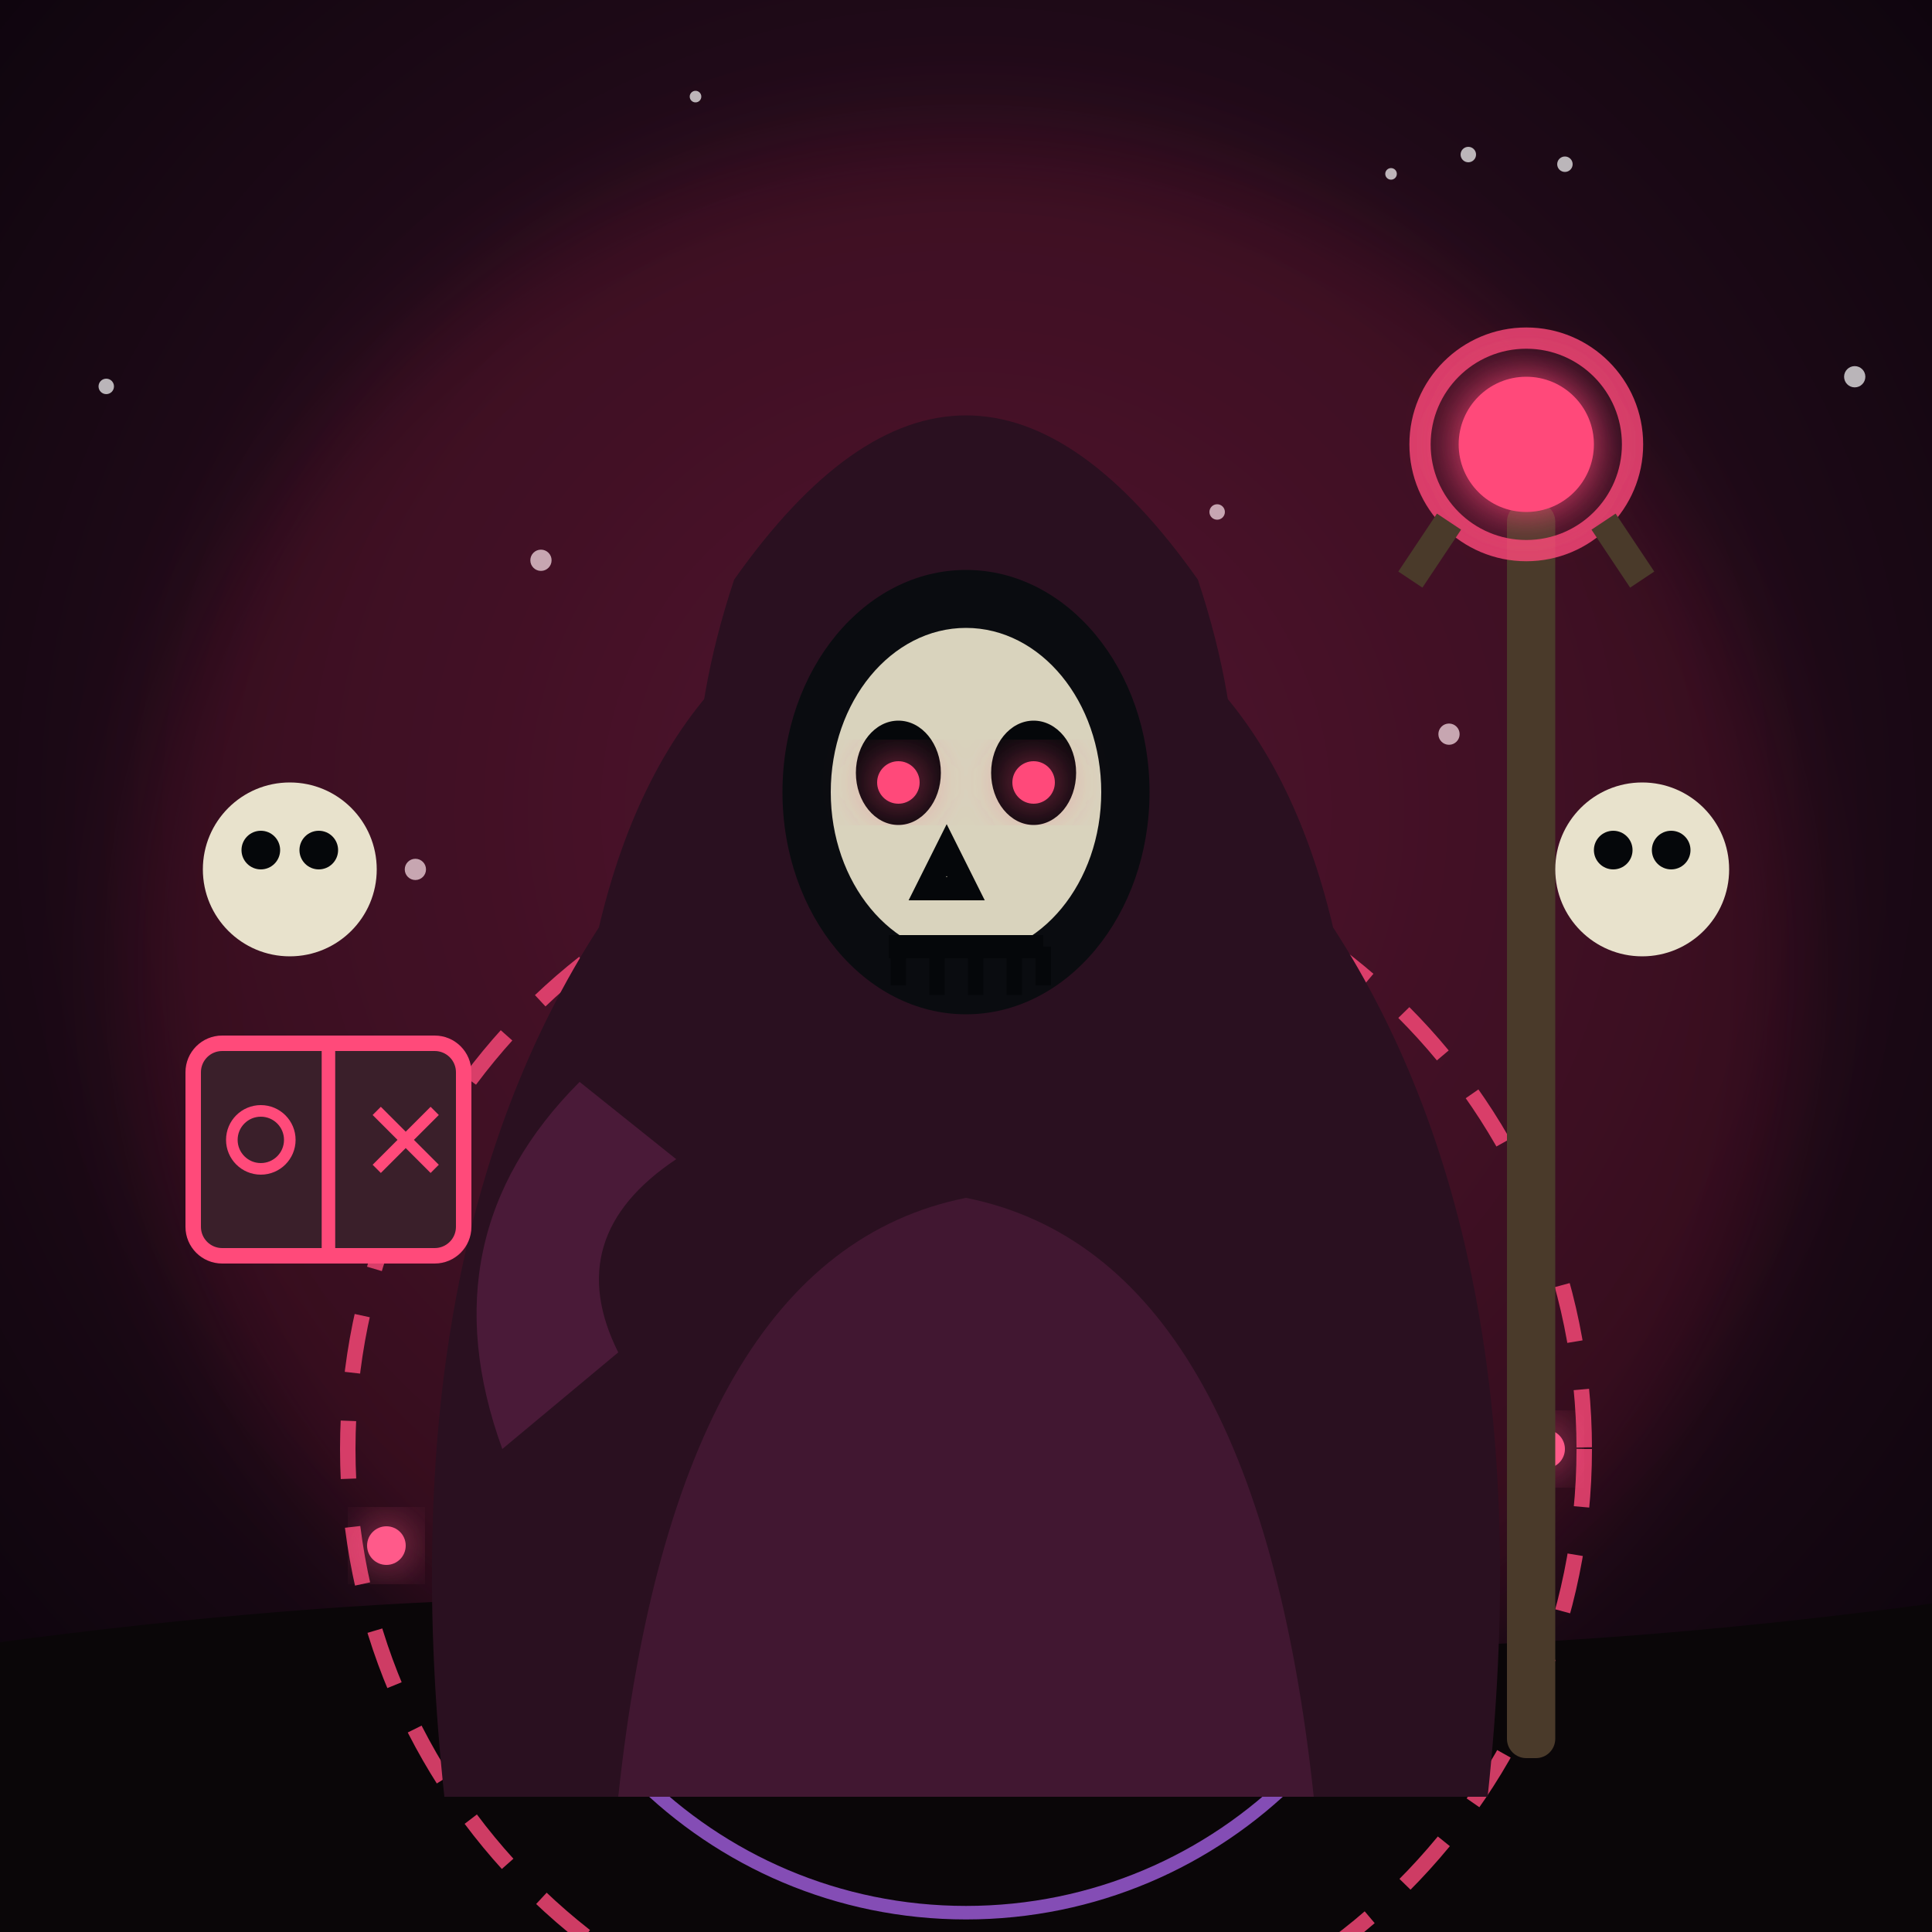
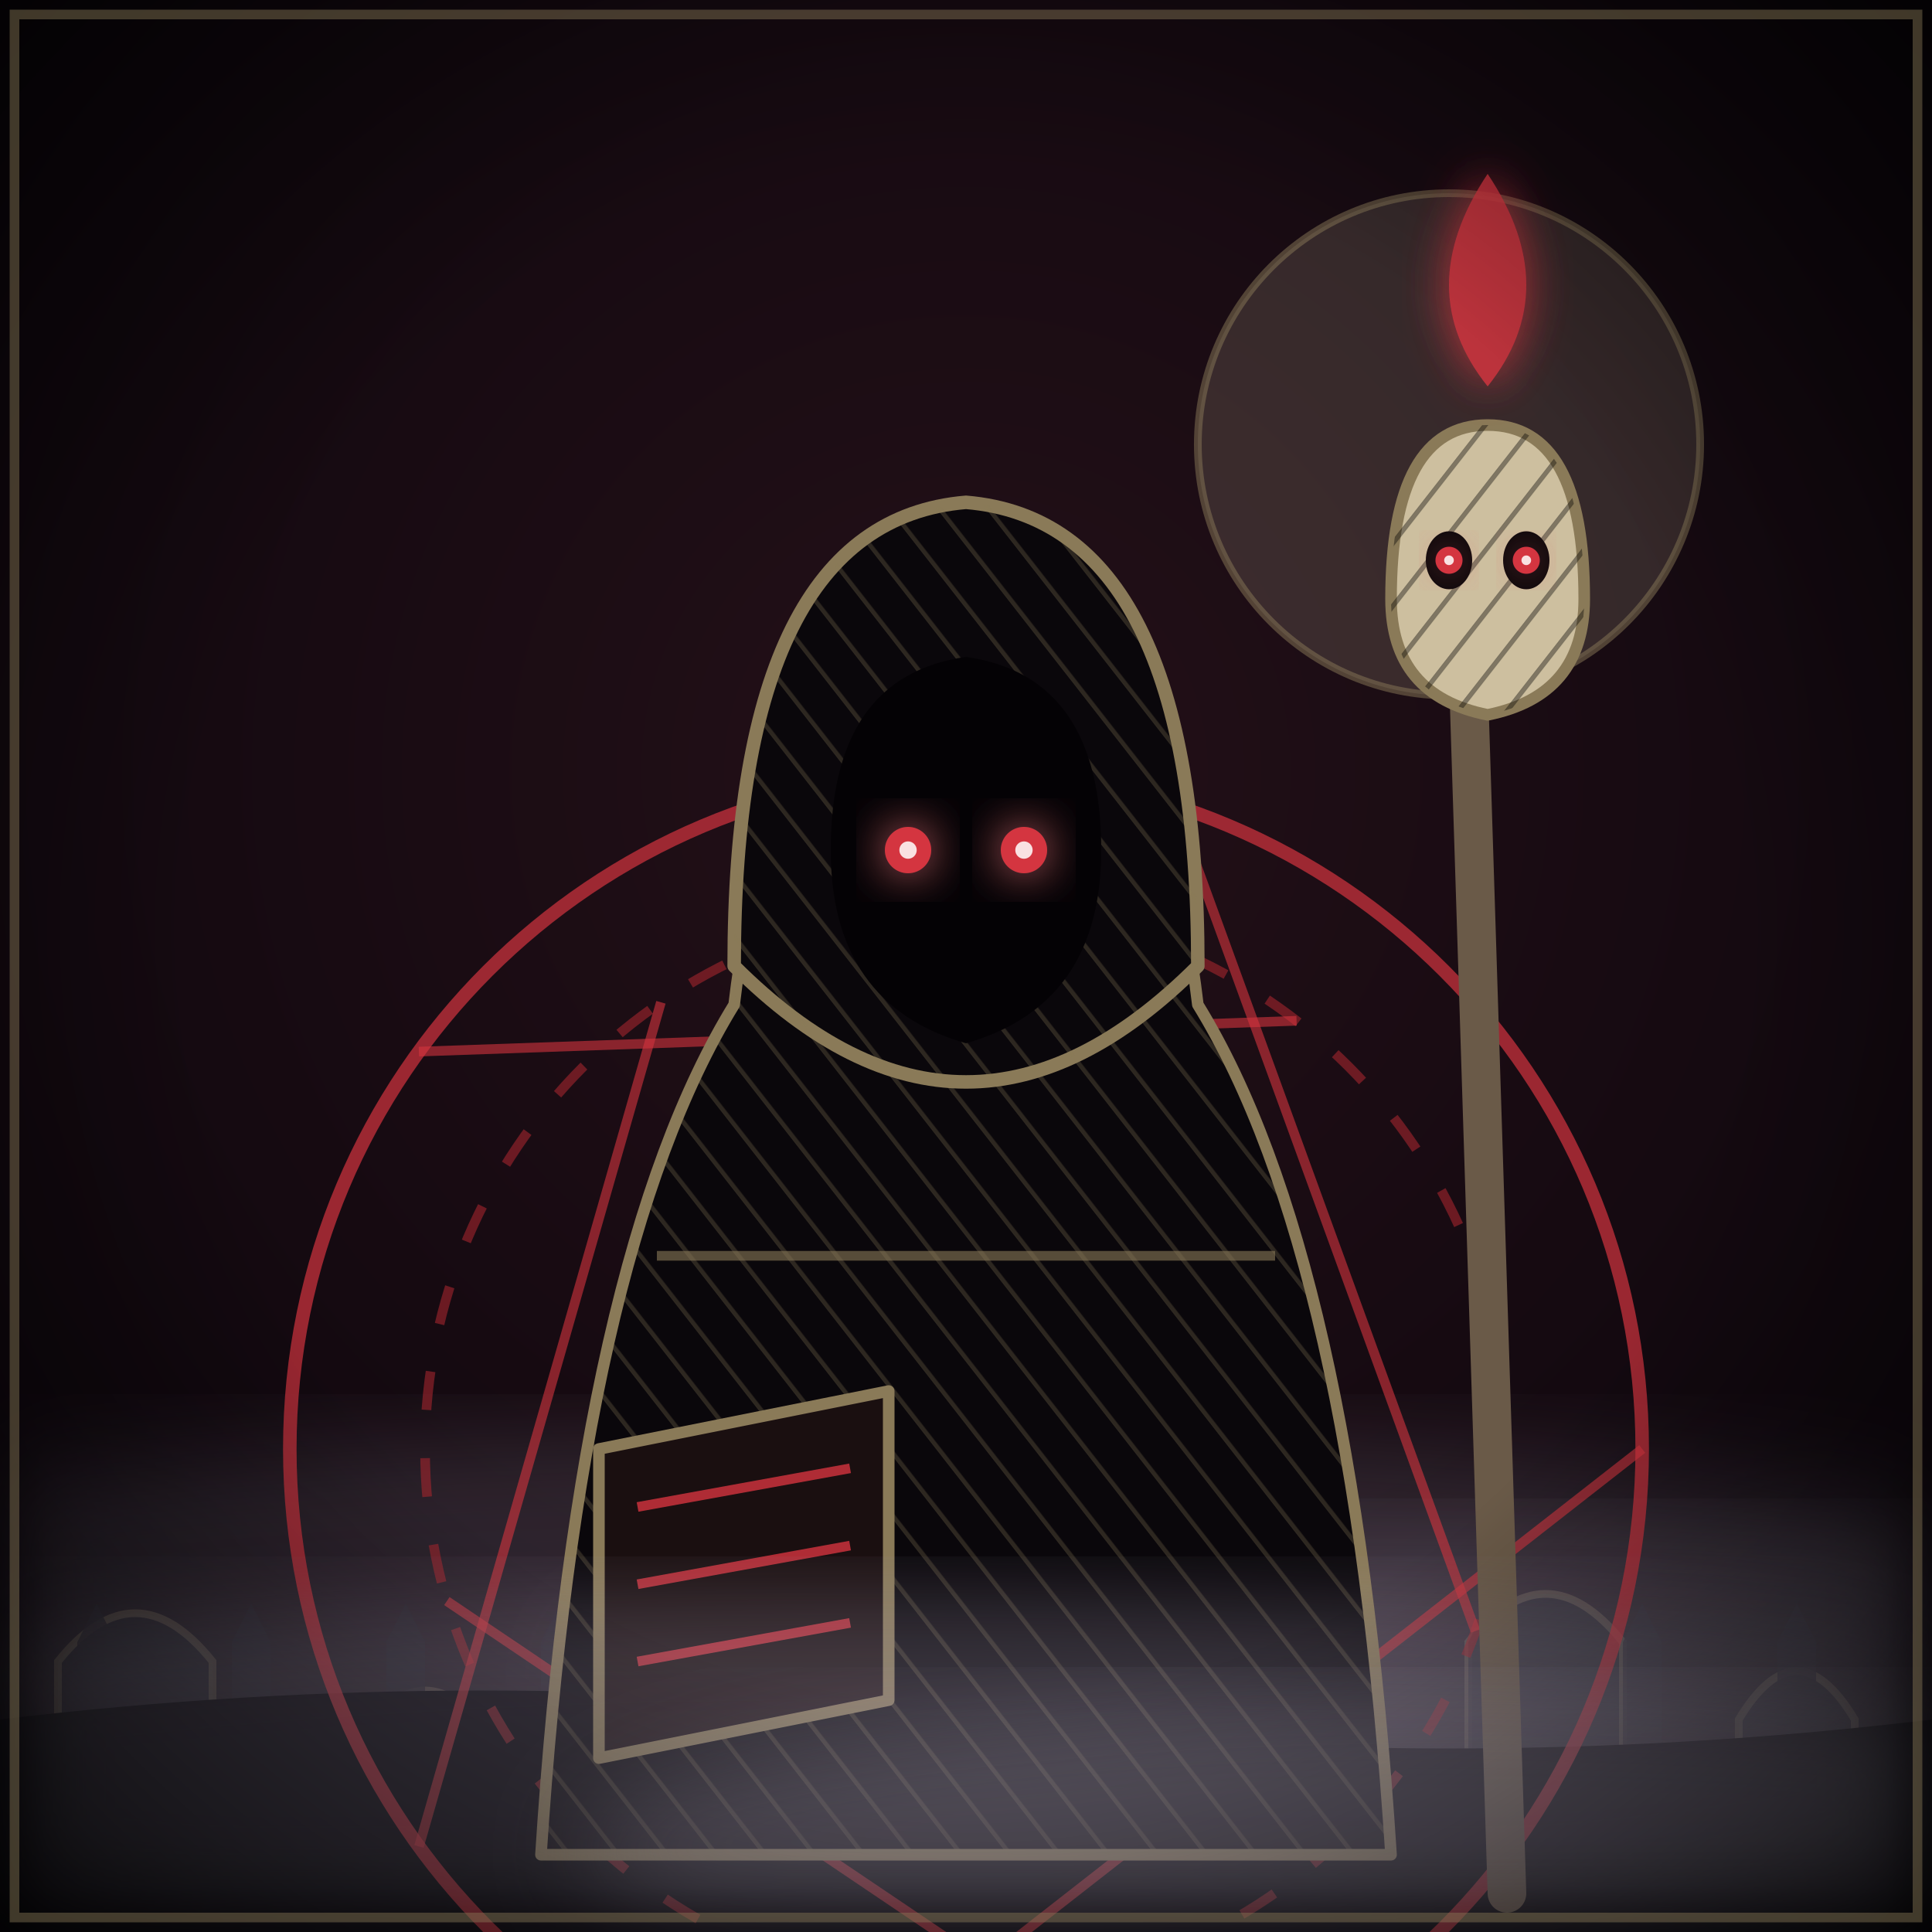
<svg xmlns="http://www.w3.org/2000/svg" viewBox="0 0 200 200">
+   <style>
+ .br{animation:br 5.5s ease-in-out infinite;transform-box:fill-box;transform-origin:50% 100%}
+ .bob{animation:bob 6s ease-in-out infinite;transform-box:fill-box;transform-origin:center}
+ .eye{animation:eye 4.2s ease-in-out infinite}
+ .eye2{animation:eye 3.1s ease-in-out -1.2s infinite}
+ .fl{animation:fl 2.6s ease-in-out infinite;transform-box:fill-box;transform-origin:50% 100%}
+ .dr{animation:dr 16s ease-in-out infinite alternate}
+ .dr2{animation:dr 22s ease-in-out -6s infinite alternate-reverse}
+ .sp{animation:sp 7s linear infinite}
+ .sp2{animation:sp 9s linear -3s infinite}
+ .sw{animation:sw 7s ease-in-out infinite;transform-box:fill-box;transform-origin:50% 100%}
+ .pl{animation:pl 3.4s ease-in-out infinite}
+ @keyframes br{50%{transform:translateY(-2px) scaleY(1.014)}}
+ @keyframes bob{50%{transform:translateY(-3px)}}
+ @keyframes eye{0%,100%{opacity:.5}50%{opacity:1}}
+ @keyframes fl{0%,100%{transform:scaleY(1) skewX(0)}30%{transform:scaleY(1.12) skewX(2deg)}60%{transform:scaleY(.94) skewX(-2deg)}}
+ @keyframes dr{to{transform:translateX(26px)}}
+ @keyframes sp{0%{transform:translateY(0);opacity:0}15%{opacity:.7}100%{transform:translateY(-60px);opacity:0}}
+ @keyframes sw{50%{transform:rotate(1.6deg)}}
+ @keyframes pl{50%{opacity:.35}}
+ @media(prefers-reduced-motion:reduce){*{animation:none!important}}
+ </style>
  <defs>
-     <radialGradient id="bg" cx="50%" cy="42%" r="75%">
-       <stop offset="0" stop-color="#3a1228" />
-       <stop offset="1" stop-color="#08030a" />
+     <radialGradient id="bg" cx="50%" cy="40%" r="80%">
+       <stop offset="0" stop-color="#241018" />
+       <stop offset="1" stop-color="#07040a" />
    </radialGradient>
-     <filter id="glow" x="-50%" y="-50%" width="200%" height="200%">
-       <feGaussianBlur stdDeviation="2.5" result="b" />
+     <linearGradient id="mi" x1="0" y1="0" x2="0" y2="1">
+       <stop offset="0" stop-color="#9a92a6" stop-opacity="0" />
+       <stop offset="1" stop-color="#9a92a6" stop-opacity=".42" />
+     </linearGradient>
+     <radialGradient id="vg" cx="50%" cy="48%" r="72%">
+       <stop offset=".55" stop-color="#000" stop-opacity="0" />
+       <stop offset="1" stop-color="#000" stop-opacity=".78" />
+     </radialGradient>
+     <pattern id="ht" width="4" height="4" patternUnits="userSpaceOnUse" patternTransform="rotate(38)">
+       <line x1="0" y1="0" x2="0" y2="4" stroke="#000" stroke-opacity=".38" stroke-width="1" />
+     </pattern>
+     <pattern id="hd" width="4" height="4" patternUnits="userSpaceOnUse" patternTransform="rotate(-38)">
+       <line x1="0" y1="0" x2="0" y2="4" stroke="#8a7a58" stroke-opacity=".28" stroke-width=".9" />
+     </pattern>
+     <filter id="gl" x="-60%" y="-60%" width="220%" height="220%">
+       <feGaussianBlur stdDeviation="2.4" result="b" />
      <feMerge>
        <feMergeNode in="b" />
        <feMergeNode in="SourceGraphic" />
      </feMerge>
    </filter>
-     <filter id="soft">
+     <filter id="bl">
      <feGaussianBlur stdDeviation="5" />
    </filter>
  </defs>
-   <style>
- .bob{animation:bob 4s ease-in-out infinite;transform-box:fill-box;transform-origin:center}
- .float{animation:float 5s ease-in-out infinite;transform-box:fill-box;transform-origin:center}
- .blink{animation:blink 5s infinite;transform-box:fill-box;transform-origin:center}
- .fl{animation:fl 3s ease-in-out infinite}.fl2{animation:fl 4.4s ease-in-out -1.5s infinite}
- .sway{animation:sway 5s ease-in-out infinite;transform-box:fill-box;transform-origin:50% 100%}
- .pulse{animation:pulse 2.4s ease-in-out infinite;transform-box:fill-box;transform-origin:center}
- .rise{animation:rise 4s linear infinite}.rise2{animation:rise 5.5s linear -2s infinite}
- .spin{animation:spin 14s linear infinite;transform-box:fill-box;transform-origin:center}
- .spinr{animation:spin 20s linear infinite reverse;transform-box:fill-box;transform-origin:center}
- .drift{animation:drift 9s ease-in-out infinite}
- .wave{animation:wave 1.6s ease-out infinite;transform-box:fill-box;transform-origin:center}.wave2{animation:wave 1.6s ease-out -.8s infinite;transform-box:fill-box;transform-origin:center}
- .flick{animation:flick 1.3s ease-in-out infinite;transform-box:fill-box;transform-origin:50% 100%}
- .flick2{animation:flick 1.7s ease-in-out -.6s infinite;transform-box:fill-box;transform-origin:50% 100%}
- .dig{animation:dig 3.2s ease-in-out infinite;transform-box:fill-box;transform-origin:50% 100%}
- @keyframes bob{50%{transform:translateY(-3px)}}
- @keyframes float{50%{transform:translateY(-8px)}}
- @keyframes blink{0%,92%,100%{transform:scaleY(1)}95%{transform:scaleY(.1)}}
- @keyframes fl{50%{opacity:.3}}
- @keyframes sway{50%{transform:rotate(2.5deg)}}
- @keyframes pulse{50%{transform:scale(1.15);opacity:.7}}
- @keyframes rise{0%{transform:translateY(0);opacity:0}20%{opacity:.9}100%{transform:translateY(-70px);opacity:0}}
- @keyframes spin{to{transform:rotate(360deg)}}
- @keyframes drift{0%,100%{transform:translateX(-10px)}50%{transform:translateX(12px)}}
- @keyframes wave{0%{transform:scale(.4);opacity:.9}100%{transform:scale(2.2);opacity:0}}
- @keyframes flick{0%,100%{transform:scale(1,1)}50%{transform:scale(.88,1.15)}}
- @keyframes dig{0%,100%{transform:rotate(-8deg)}50%{transform:rotate(10deg)}}
- @media(prefers-reduced-motion:reduce){*{animation:none!important}}
- </style>
  <rect width="200" height="200" fill="url(#bg)" />
-   <circle cx="152" cy="16" r="0.8" fill="#fff" class="fl2" opacity=".7" />
-   <circle cx="72" cy="10" r="0.6" fill="#fff" class="fl" opacity=".7" />
-   <circle cx="43" cy="90" r="1.1" fill="#fff" class="fl2" opacity=".7" />
-   <circle cx="126" cy="53" r="0.8" fill="#fff" class="fl" opacity=".7" />
-   <circle cx="11" cy="40" r="0.8" fill="#fff" class="fl2" opacity=".7" />
-   <circle cx="56" cy="58" r="1.1" fill="#fff" class="fl" opacity=".7" />
-   <circle cx="144" cy="18" r="0.6" fill="#fff" class="fl2" opacity=".7" />
-   <circle cx="150" cy="76" r="1.1" fill="#fff" class="fl" opacity=".7" />
-   <circle cx="192" cy="39" r="1.1" fill="#fff" class="fl2" opacity=".7" />
-   <circle cx="162" cy="17" r="0.8" fill="#fff" class="fl" opacity=".7" />
-   <circle cx="100" cy="100" r="86" fill="#ff2a5a" opacity=".12" class="pulse" filter="url(#soft)" />
-   <ellipse cx="100" cy="184" rx="78" ry="10" fill="#000" opacity=".6" />
-   <path d="M0 170 Q60 162 100 168 T200 166 V200 H0Z" fill="#0a0608" />
-   <g class="spin" opacity=".8">
-     <circle cx="100" cy="150" r="64" fill="none" stroke="#ff4a7a" stroke-width="1.6" stroke-dasharray="6 5" />
-     <path d="M100 86 L140 168 L60 168Z" fill="none" stroke="#ff4a7a" stroke-width="1.4" />
+   <circle cx="150" cy="46" r="26" fill="#d8cfae" opacity="0.16" />
+   <circle cx="150" cy="46" r="26" fill="none" stroke="#8a7a58" stroke-opacity=".5" stroke-width=".8" />
+   <path d="M6.0 200 V172 Q14 162 22.0 172 V200 Z" fill="#0f0c13" stroke="#8a7a58" stroke-opacity=".35" stroke-width=".8" />
+   <path d="M37.0 200 V180 Q44 170 51.0 180 V200 Z" fill="#0f0c13" stroke="#8a7a58" stroke-opacity=".35" stroke-width=".8" />
+   <path d="M152.0 200 V170 Q160 160 168.0 170 V200 Z" fill="#0f0c13" stroke="#8a7a58" stroke-opacity=".35" stroke-width=".8" />
+   <path d="M180.0 200 V178 Q186 168 192.0 178 V200 Z" fill="#0f0c13" stroke="#8a7a58" stroke-opacity=".35" stroke-width=".8" />
+   <path d="M124.0 200 V184 Q130 174 136.0 184 V200 Z" fill="#0f0c13" stroke="#8a7a58" stroke-opacity=".35" stroke-width=".8" />
+   <path d="M0 192 H200" stroke="#0f0c13" stroke-width="2" />
+   <path d="M8 192 V170 l2 -4 l2 4 V192" fill="#0f0c13" stroke="none" opacity=".85" />
+   <path d="M24 192 V170 l2 -4 l2 4 V192" fill="#0f0c13" stroke="none" opacity=".85" />
+   <path d="M40 192 V170 l2 -4 l2 4 V192" fill="#0f0c13" stroke="none" opacity=".85" />
+   <path d="M56 192 V170 l2 -4 l2 4 V192" fill="#0f0c13" stroke="none" opacity=".85" />
+   <path d="M72 192 V170 l2 -4 l2 4 V192" fill="#0f0c13" stroke="none" opacity=".85" />
+   <path d="M88 192 V170 l2 -4 l2 4 V192" fill="#0f0c13" stroke="none" opacity=".85" />
+   <path d="M104 192 V170 l2 -4 l2 4 V192" fill="#0f0c13" stroke="none" opacity=".85" />
+   <path d="M120 192 V170 l2 -4 l2 4 V192" fill="#0f0c13" stroke="none" opacity=".85" />
+   <path d="M136 192 V170 l2 -4 l2 4 V192" fill="#0f0c13" stroke="none" opacity=".85" />
+   <path d="M152 192 V170 l2 -4 l2 4 V192" fill="#0f0c13" stroke="none" opacity=".85" />
+   <path d="M168 192 V170 l2 -4 l2 4 V192" fill="#0f0c13" stroke="none" opacity=".85" />
+   <path d="M184 192 V170 l2 -4 l2 4 V192" fill="#0f0c13" stroke="none" opacity=".85" />
+   <g class="dr2">
+     <ellipse cx="90" cy="166" rx="130" ry="18.0" fill="#9a92a6" opacity="0.193" filter="url(#bl)" />
+     <ellipse cx="150" cy="173.2" rx="90" ry="15.0" fill="#b0a8bb" opacity="0.165" filter="url(#bl)" />
  </g>
-   <g class="spinr" opacity=".7">
-     <circle cx="100" cy="150" r="48" fill="none" stroke="#b86bff" stroke-width="1.4" />
+   <path d="M0 178 Q50 172 100 178 T200 178 V200 H0 Z" fill="#07050a" />
+   <g class="pl">
+     <circle cx="100" cy="150" r="70" fill="none" stroke="#d4343f" stroke-opacity=".7" stroke-width="1.4" />
+     <circle cx="100" cy="150" r="56" fill="none" stroke="#a3262e" stroke-opacity=".6" stroke-dasharray="4 5" />
+     <path d="M170.0 150.0 L98.365 205.976" stroke="#d4343f" stroke-opacity=".6" />
+     <path d="M121.634 216.573 L46.259 165.744" stroke="#d4343f" stroke-opacity=".6" />
+     <path d="M43.372 191.149 L68.418 103.756" stroke="#d4343f" stroke-opacity=".6" />
+     <path d="M43.364 108.861 L134.22 105.672" stroke="#d4343f" stroke-opacity=".6" />
+     <path d="M121.621 83.423 L152.734 168.845" stroke="#d4343f" stroke-opacity=".6" />
  </g>
-   <circle cx="40" cy="160" r="2" fill="#ff5a8a" class="rise" style="animation-delay:0s" filter="url(#glow)" />
-   <circle cx="160" cy="150" r="2" fill="#ff5a8a" class="rise" style="animation-delay:1.5s" filter="url(#glow)" />
-   <circle cx="70" cy="175" r="2" fill="#ff5a8a" class="rise" style="animation-delay:3s" filter="url(#glow)" />
-   <circle cx="130" cy="170" r="2" fill="#ff5a8a" class="rise" style="animation-delay:0.7s" filter="url(#glow)" />
-   <circle cx="100" cy="160" r="2" fill="#ff5a8a" class="rise" style="animation-delay:2.2s" filter="url(#glow)" />
-   <g class="bob">
-     <path d="M46 186 Q40 130 62 96 Q70 62 100 58 Q130 62 138 96 Q160 130 154 186Z" fill="#2a1020" />
-     <path d="M64 186 Q70 130 100 124 Q130 130 136 186Z" fill="#4a1a38" opacity=".7" />
-     <path d="M76 60 Q100 26 124 60 Q132 84 124 104 Q100 118 76 104 Q68 84 76 60Z" fill="#2a1020" />
-     <ellipse cx="100" cy="82" rx="19" ry="23" fill="#0a0c10" />
-     <ellipse cx="100" cy="82" rx="14" ry="17" fill="#d9d3bd" />
-     <ellipse cx="93" cy="80" rx="4.4" ry="5.4" fill="#05070a" />
-     <ellipse cx="107" cy="80" rx="4.4" ry="5.4" fill="#05070a" />
-     <g class="pulse" filter="url(#glow)">
-       <circle cx="93" cy="81" r="2.2" fill="#ff4a7a" />
-       <circle cx="107" cy="81" r="2.2" fill="#ff4a7a" />
+   <g class="br">
+     <path d="M56 192 Q60 130 76 104 Q80 70 100 62 Q120 70 124 104 Q140 130 144 192 Z" fill="#0a070b" stroke="#8a7a58" stroke-width="1.2" stroke-linejoin="round" />
+     <path d="M56 192 Q60 130 76 104 Q80 70 100 62 Q120 70 124 104 Q140 130 144 192 Z" fill="url(#hd)" opacity="1" />
+     <path d="M76 100 Q76 54 100 52 Q124 54 124 100 Q112 112 100 112 Q88 112 76 100 Z" fill="#0a070b" stroke="#8a7a58" stroke-width="1.4" stroke-linejoin="round" />
+     <path d="M76 100 Q76 54 100 52 Q124 54 124 100 Q112 112 100 112 Q88 112 76 100 Z" fill="url(#hd)" opacity="1" />
+     <path d="M86 88 Q86 70 100 68 Q114 70 114 88 Q114 104 100 108 Q86 104 86 88 Z" fill="#040205" stroke="none" stroke-width="0" stroke-linejoin="round" />
+     <g class="eye" filter="url(#gl)">
+       <circle cx="94" cy="88" r="2.4" fill="#d4343f" />
+       <circle cx="94" cy="88" r="0.9" fill="#fff" opacity=".85" />
    </g>
-     <path d="M96 92 l2 -4 l2 4z M92 98 h16" stroke="#05070a" stroke-width="2.4" fill="none" />
-     <path d="M93 98 v4 M97 98 v5 M101 98 v5 M105 98 v5 M108 98 v4" stroke="#05070a" stroke-width="1.6" />
-     <g class="sway">
-       <rect x="156" y="52" width="5" height="130" rx="2" fill="#4a3a2a" />
-       <g class="spin">
-         <circle cx="158" cy="46" r="11" fill="none" stroke="#ff4a7a" stroke-width="2.2" opacity=".8" />
-       </g>
-       <circle cx="158" cy="46" r="7" fill="#ff4a7a" filter="url(#glow)" class="pulse" />
-       <path d="M150 54 l-4 6 M166 54 l4 6" stroke="#4a3a2a" stroke-width="3" />
+     <g class="eye2" filter="url(#gl)">
+       <circle cx="106" cy="88" r="2.4" fill="#d4343f" />
+       <circle cx="106" cy="88" r="0.9" fill="#fff" opacity=".85" />
    </g>
-     <path d="M60 112 Q44 128 52 150 L64 140 Q58 128 70 120Z" fill="#4a1a38" />
-     <g class="float">
-       <g transform="translate(34 118)">
-         <rect x="-14" y="-10" width="28" height="22" rx="3" fill="#3a1f2a" stroke="#ff4a7a" stroke-width="1.6" />
-         <path d="M0 -10 V12" stroke="#ff4a7a" stroke-width="1.4" />
-         <circle cx="-7" cy="0" r="3" fill="none" stroke="#ff4a7a" stroke-width="1.2" />
-         <path d="M5 -3 l6 6 m0 -6 l-6 6" stroke="#ff4a7a" stroke-width="1.2" />
-       </g>
+     <path d="M68 130 L132 130" stroke="#8a7a58" stroke-opacity=".6" />
+     <path d="M156 196 L152 70" stroke="#6a5a48" stroke-width="4" stroke-linecap="round" />
+     <path d="M144 62 Q144 44 154 44 Q164 44 164 62 Q164 72 154 74 Q144 72 144 62 Z" fill="#cdbf9f" stroke="#8a7a58" stroke-width="1.2" stroke-linejoin="round" />
+     <path d="M144 62 Q144 44 154 44 Q164 44 164 62 Q164 72 154 74 Q144 72 144 62 Z" fill="url(#ht)" opacity="1" />
+     <ellipse cx="150" cy="58" rx="2.4" ry="3" fill="#050306" />
+     <ellipse cx="158" cy="58" rx="2.4" ry="3" fill="#050306" />
+     <g class="eye" filter="url(#gl)">
+       <circle cx="150" cy="58" r="1.4" fill="#d4343f" />
+       <circle cx="150" cy="58" r="0.5" fill="#fff" opacity=".85" />
    </g>
+     <g class="eye2" filter="url(#gl)">
+       <circle cx="158" cy="58" r="1.4" fill="#d4343f" />
+       <circle cx="158" cy="58" r="0.5" fill="#fff" opacity=".85" />
+     </g>
+     <g class="fl">
+       <path d="M154 40 Q146 30 154 18 Q162 30 154 40Z" fill="#d4343f" opacity=".85" filter="url(#gl)" />
+     </g>
+     <path d="M62 150 L92 144 L92 176 L62 182 Z" fill="#1a0f10" stroke="#8a7a58" stroke-width="1.2" stroke-linejoin="round" />
+     <path d="M66 156 L88 152 M66 164 L88 160 M66 172 L88 168" stroke="#d4343f" stroke-opacity=".8" />
  </g>
-   <g class="spin" style="transform-origin:100px 90px">
-     <g>
-       <circle cx="30" cy="90" r="9" fill="#e8e2cc" />
-       <circle cx="170" cy="90" r="9" fill="#e8e2cc" />
-     </g>
+   <g class="dr">
+     <ellipse cx="90" cy="184" rx="130" ry="19.0" fill="#9a92a6" opacity="0.315" filter="url(#bl)" />
+     <ellipse cx="150" cy="191.6" rx="90" ry="15.833" fill="#b0a8bb" opacity="0.27" filter="url(#bl)" />
  </g>
-   <g class="fl2" fill="#05070a">
-     <circle cx="27" cy="88" r="2" />
-     <circle cx="33" cy="88" r="2" />
-     <circle cx="167" cy="88" r="2" />
-     <circle cx="173" cy="88" r="2" />
-   </g>
+   <rect width="200" height="200" fill="url(#vg)" />
+   <rect x="1.5" y="1.5" width="197" height="197" fill="none" stroke="#8a7a58" stroke-opacity=".45" stroke-width="1" />
</svg>
